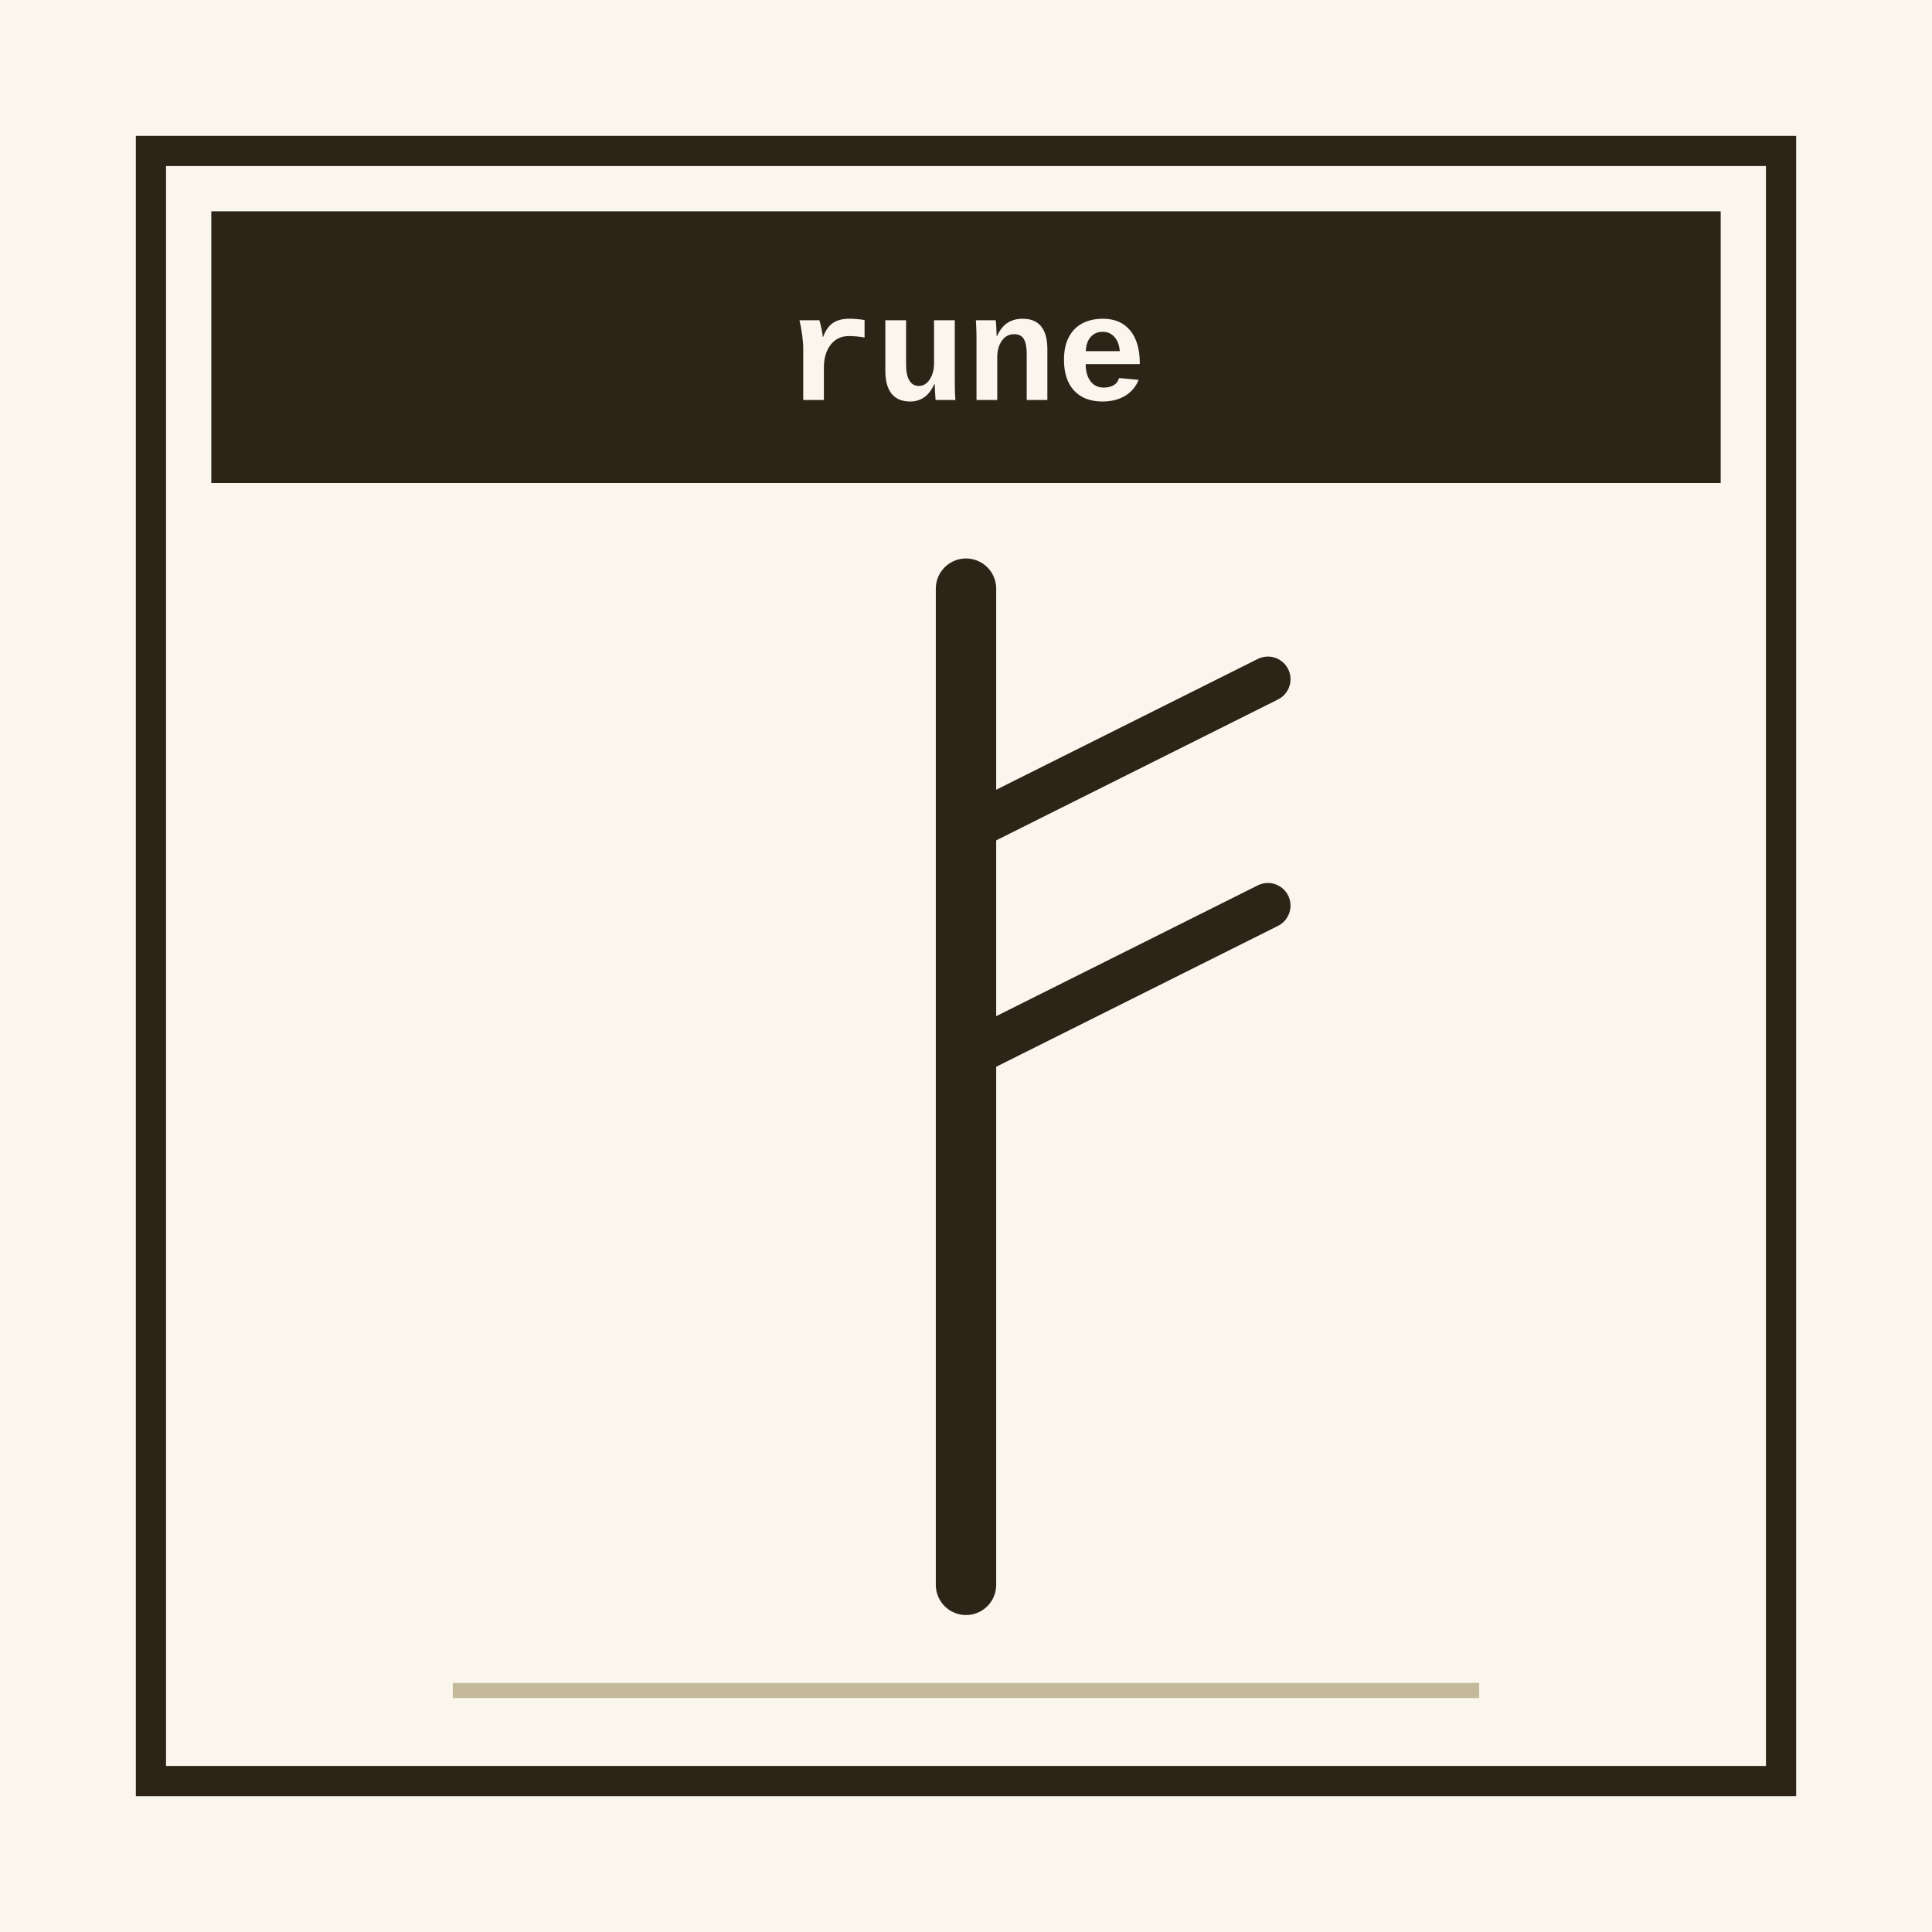
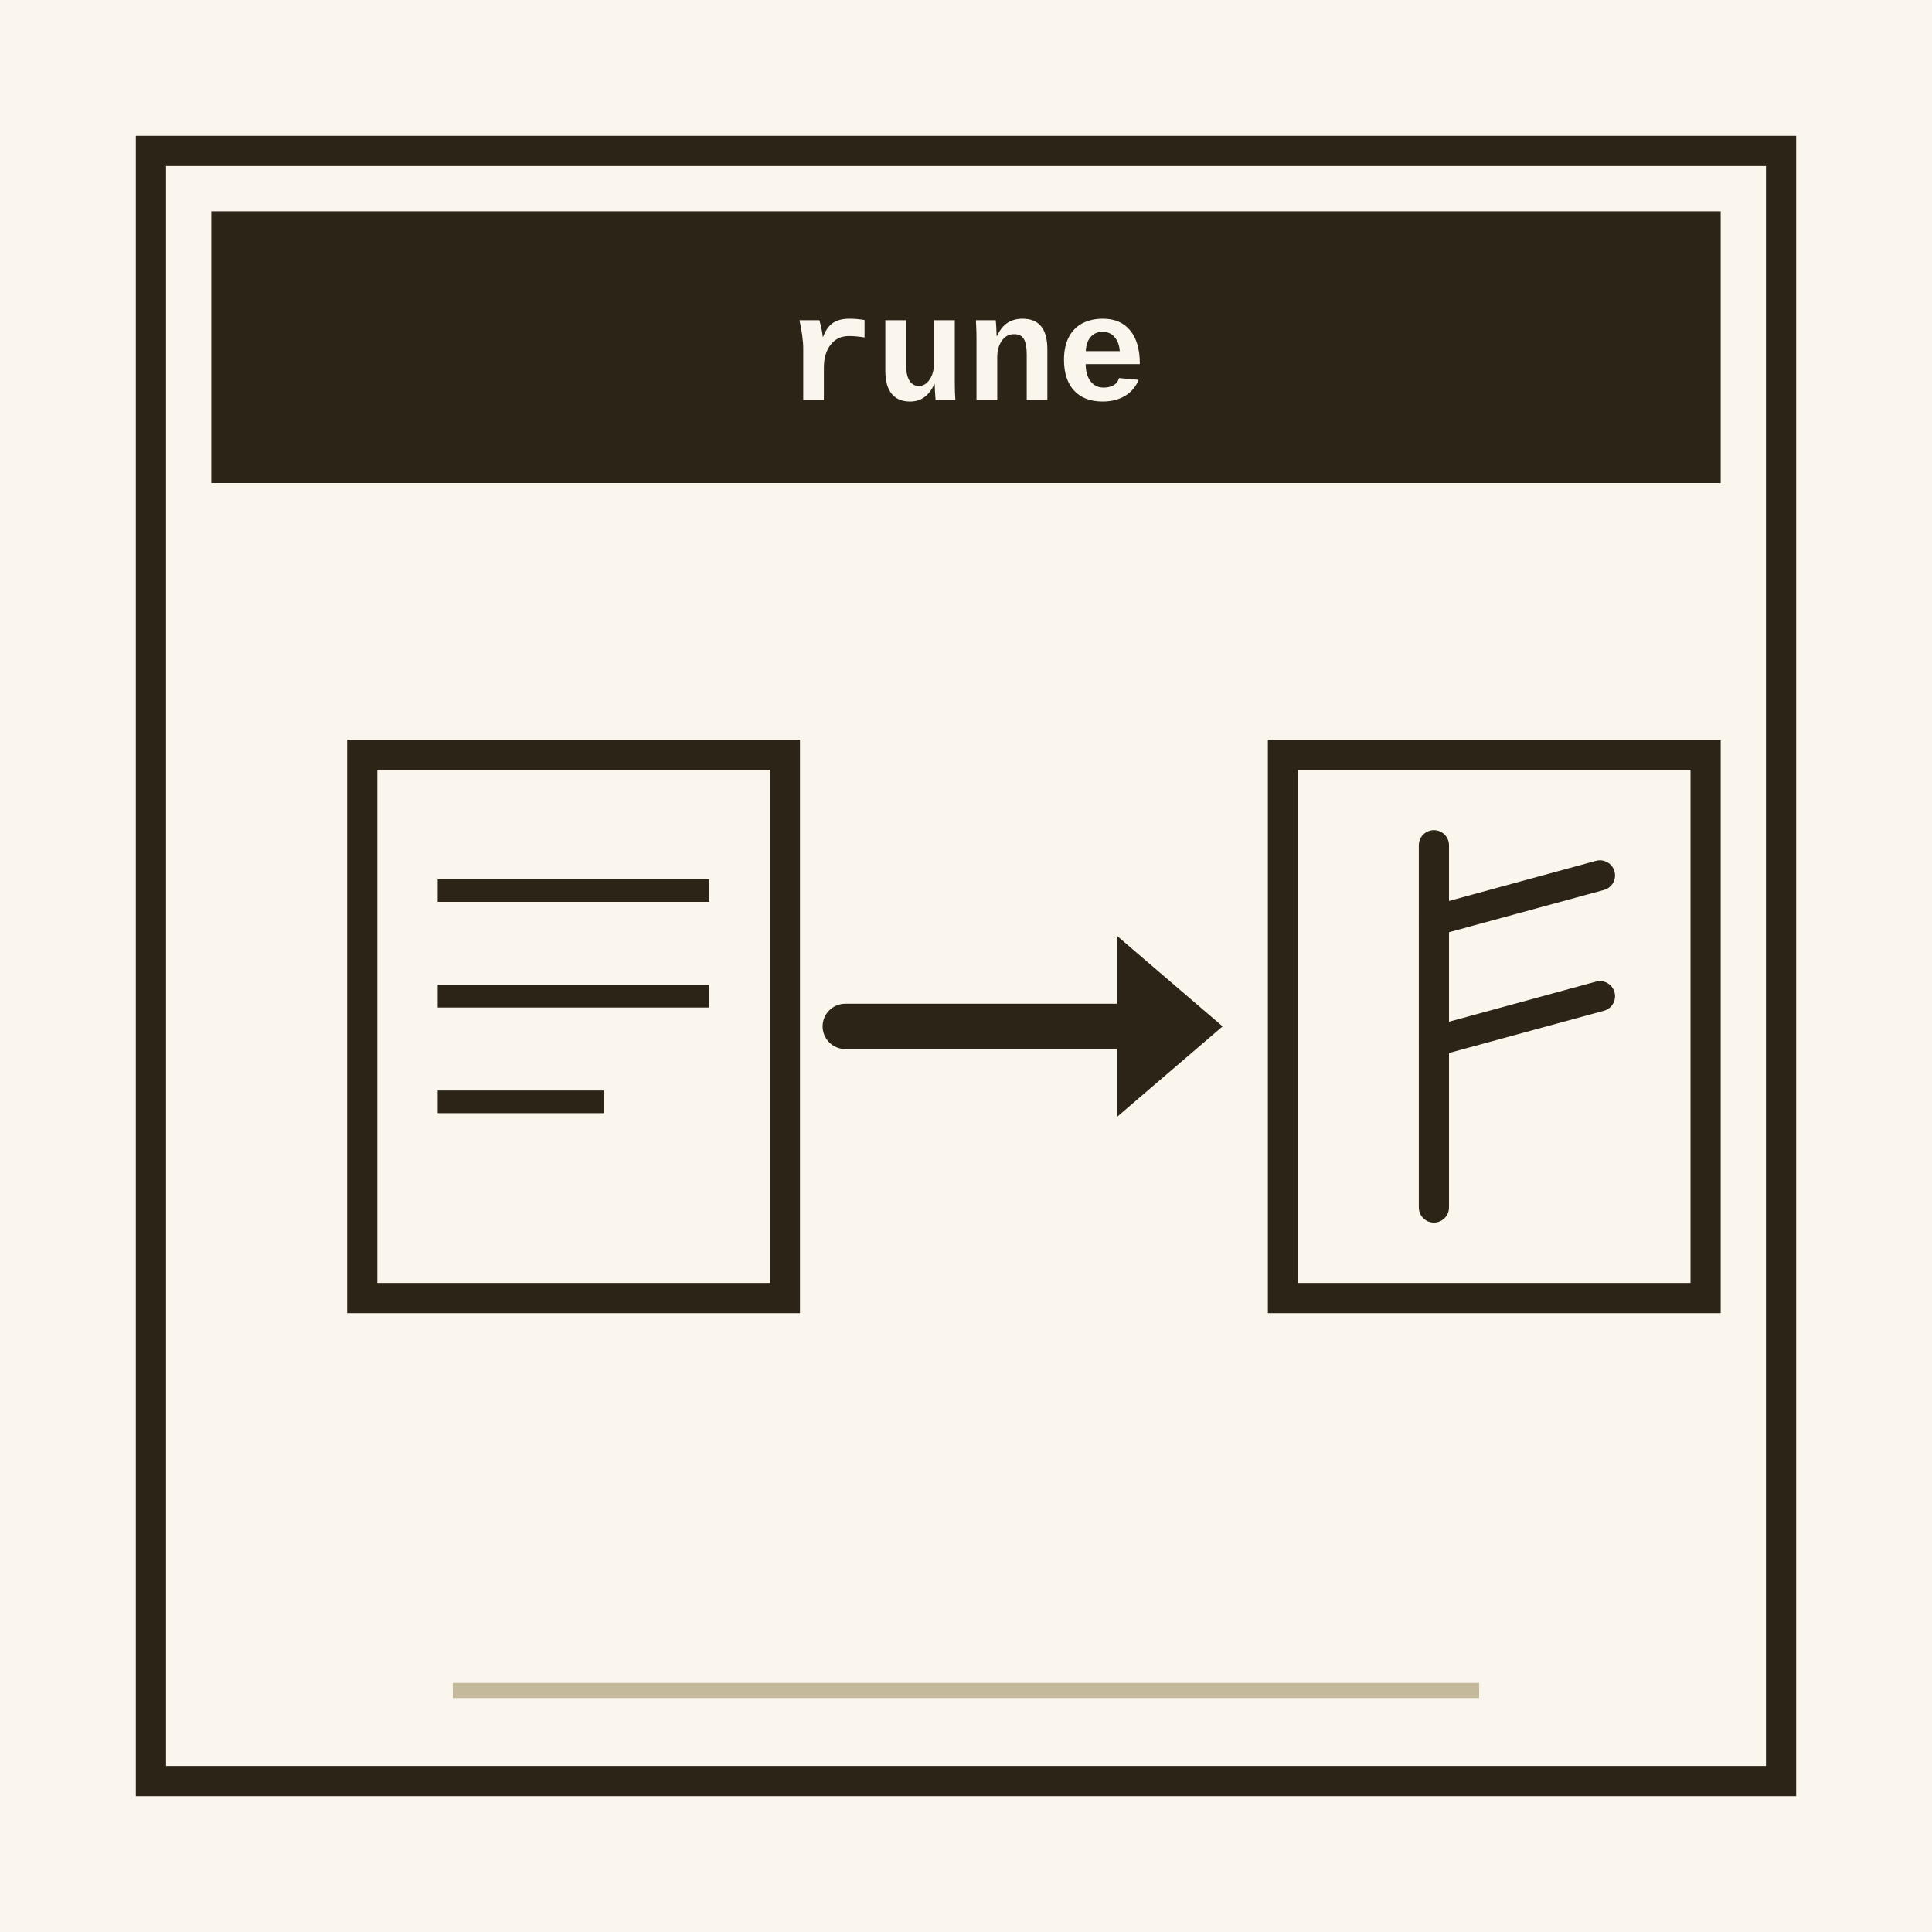
<svg xmlns="http://www.w3.org/2000/svg" viewBox="0 0 256 256" font-family="'Courier New', monospace">
  <rect x="0" y="0" width="256" height="256" fill="#faf6ed" />
  <rect x="20" y="20" width="216" height="216" fill="none" stroke="#2c2417" stroke-width="4" />
  <rect x="28" y="28" width="200" height="36" fill="#2c2417" />
  <text x="128" y="53" text-anchor="middle" font-size="20" fill="#faf6ed" font-weight="bold">rune</text>
-   <line x1="128" y1="78" x2="128" y2="210" stroke="#2c2417" stroke-width="8" stroke-linecap="round" />
-   <line x1="128" y1="110" x2="168" y2="90" stroke="#2c2417" stroke-width="6" stroke-linecap="round" />
-   <line x1="128" y1="140" x2="168" y2="120" stroke="#2c2417" stroke-width="6" stroke-linecap="round" />
+   <rect x="48" y="100" width="56" height="72" fill="none" stroke="#2c2417" stroke-width="4" />
+   <line x1="58" y1="118" x2="94" y2="118" stroke="#2c2417" stroke-width="3" />
+   <line x1="58" y1="132" x2="94" y2="132" stroke="#2c2417" stroke-width="3" />
+   <line x1="58" y1="146" x2="80" y2="146" stroke="#2c2417" stroke-width="3" />
+   <line x1="112" y1="136" x2="148" y2="136" stroke="#2c2417" stroke-width="6" stroke-linecap="round" />
+   <polygon points="148,124 162,136 148,148" fill="#2c2417" />
+   <rect x="170" y="100" width="56" height="72" fill="none" stroke="#2c2417" stroke-width="4" />
+   <line x1="190" y1="112" x2="190" y2="160" stroke="#2c2417" stroke-width="4" stroke-linecap="round" />
+   <line x1="190" y1="122" x2="212" y2="116" stroke="#2c2417" stroke-width="4" stroke-linecap="round" />
+   <line x1="190" y1="138" x2="212" y2="132" stroke="#2c2417" stroke-width="4" stroke-linecap="round" />
  <line x1="60" y1="224" x2="196" y2="224" stroke="#c4b99a" stroke-width="2" />
</svg>
